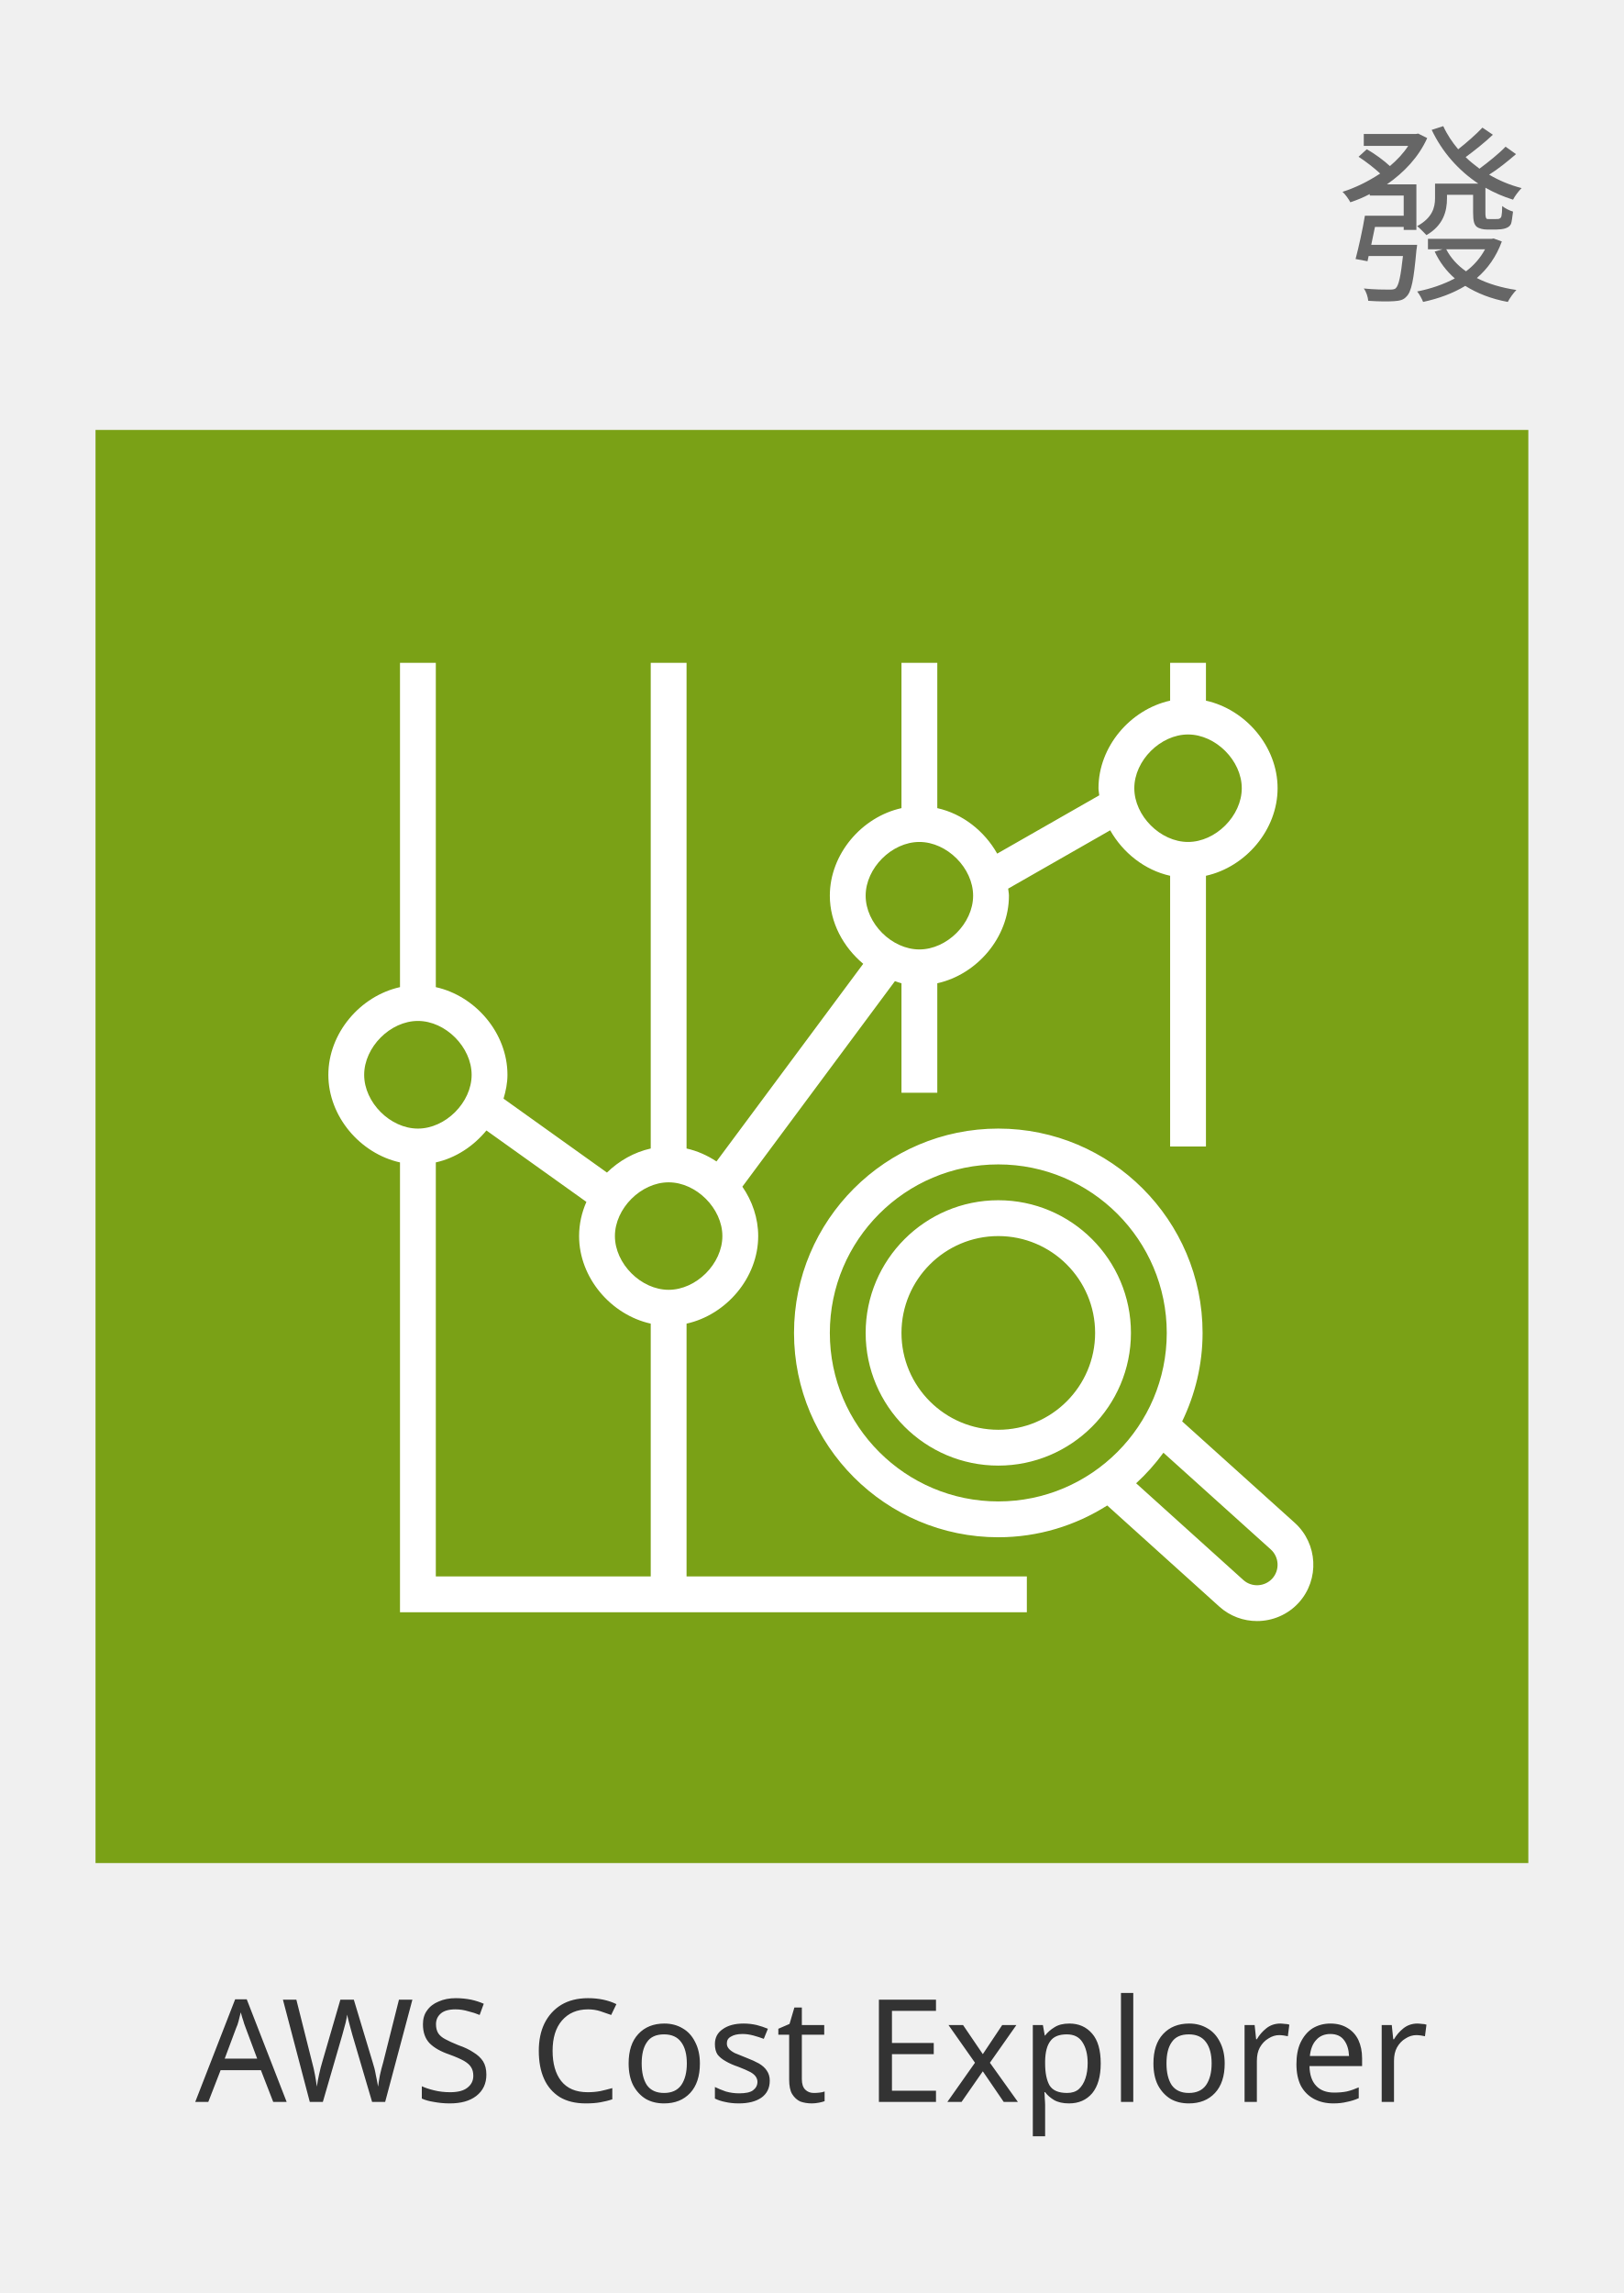
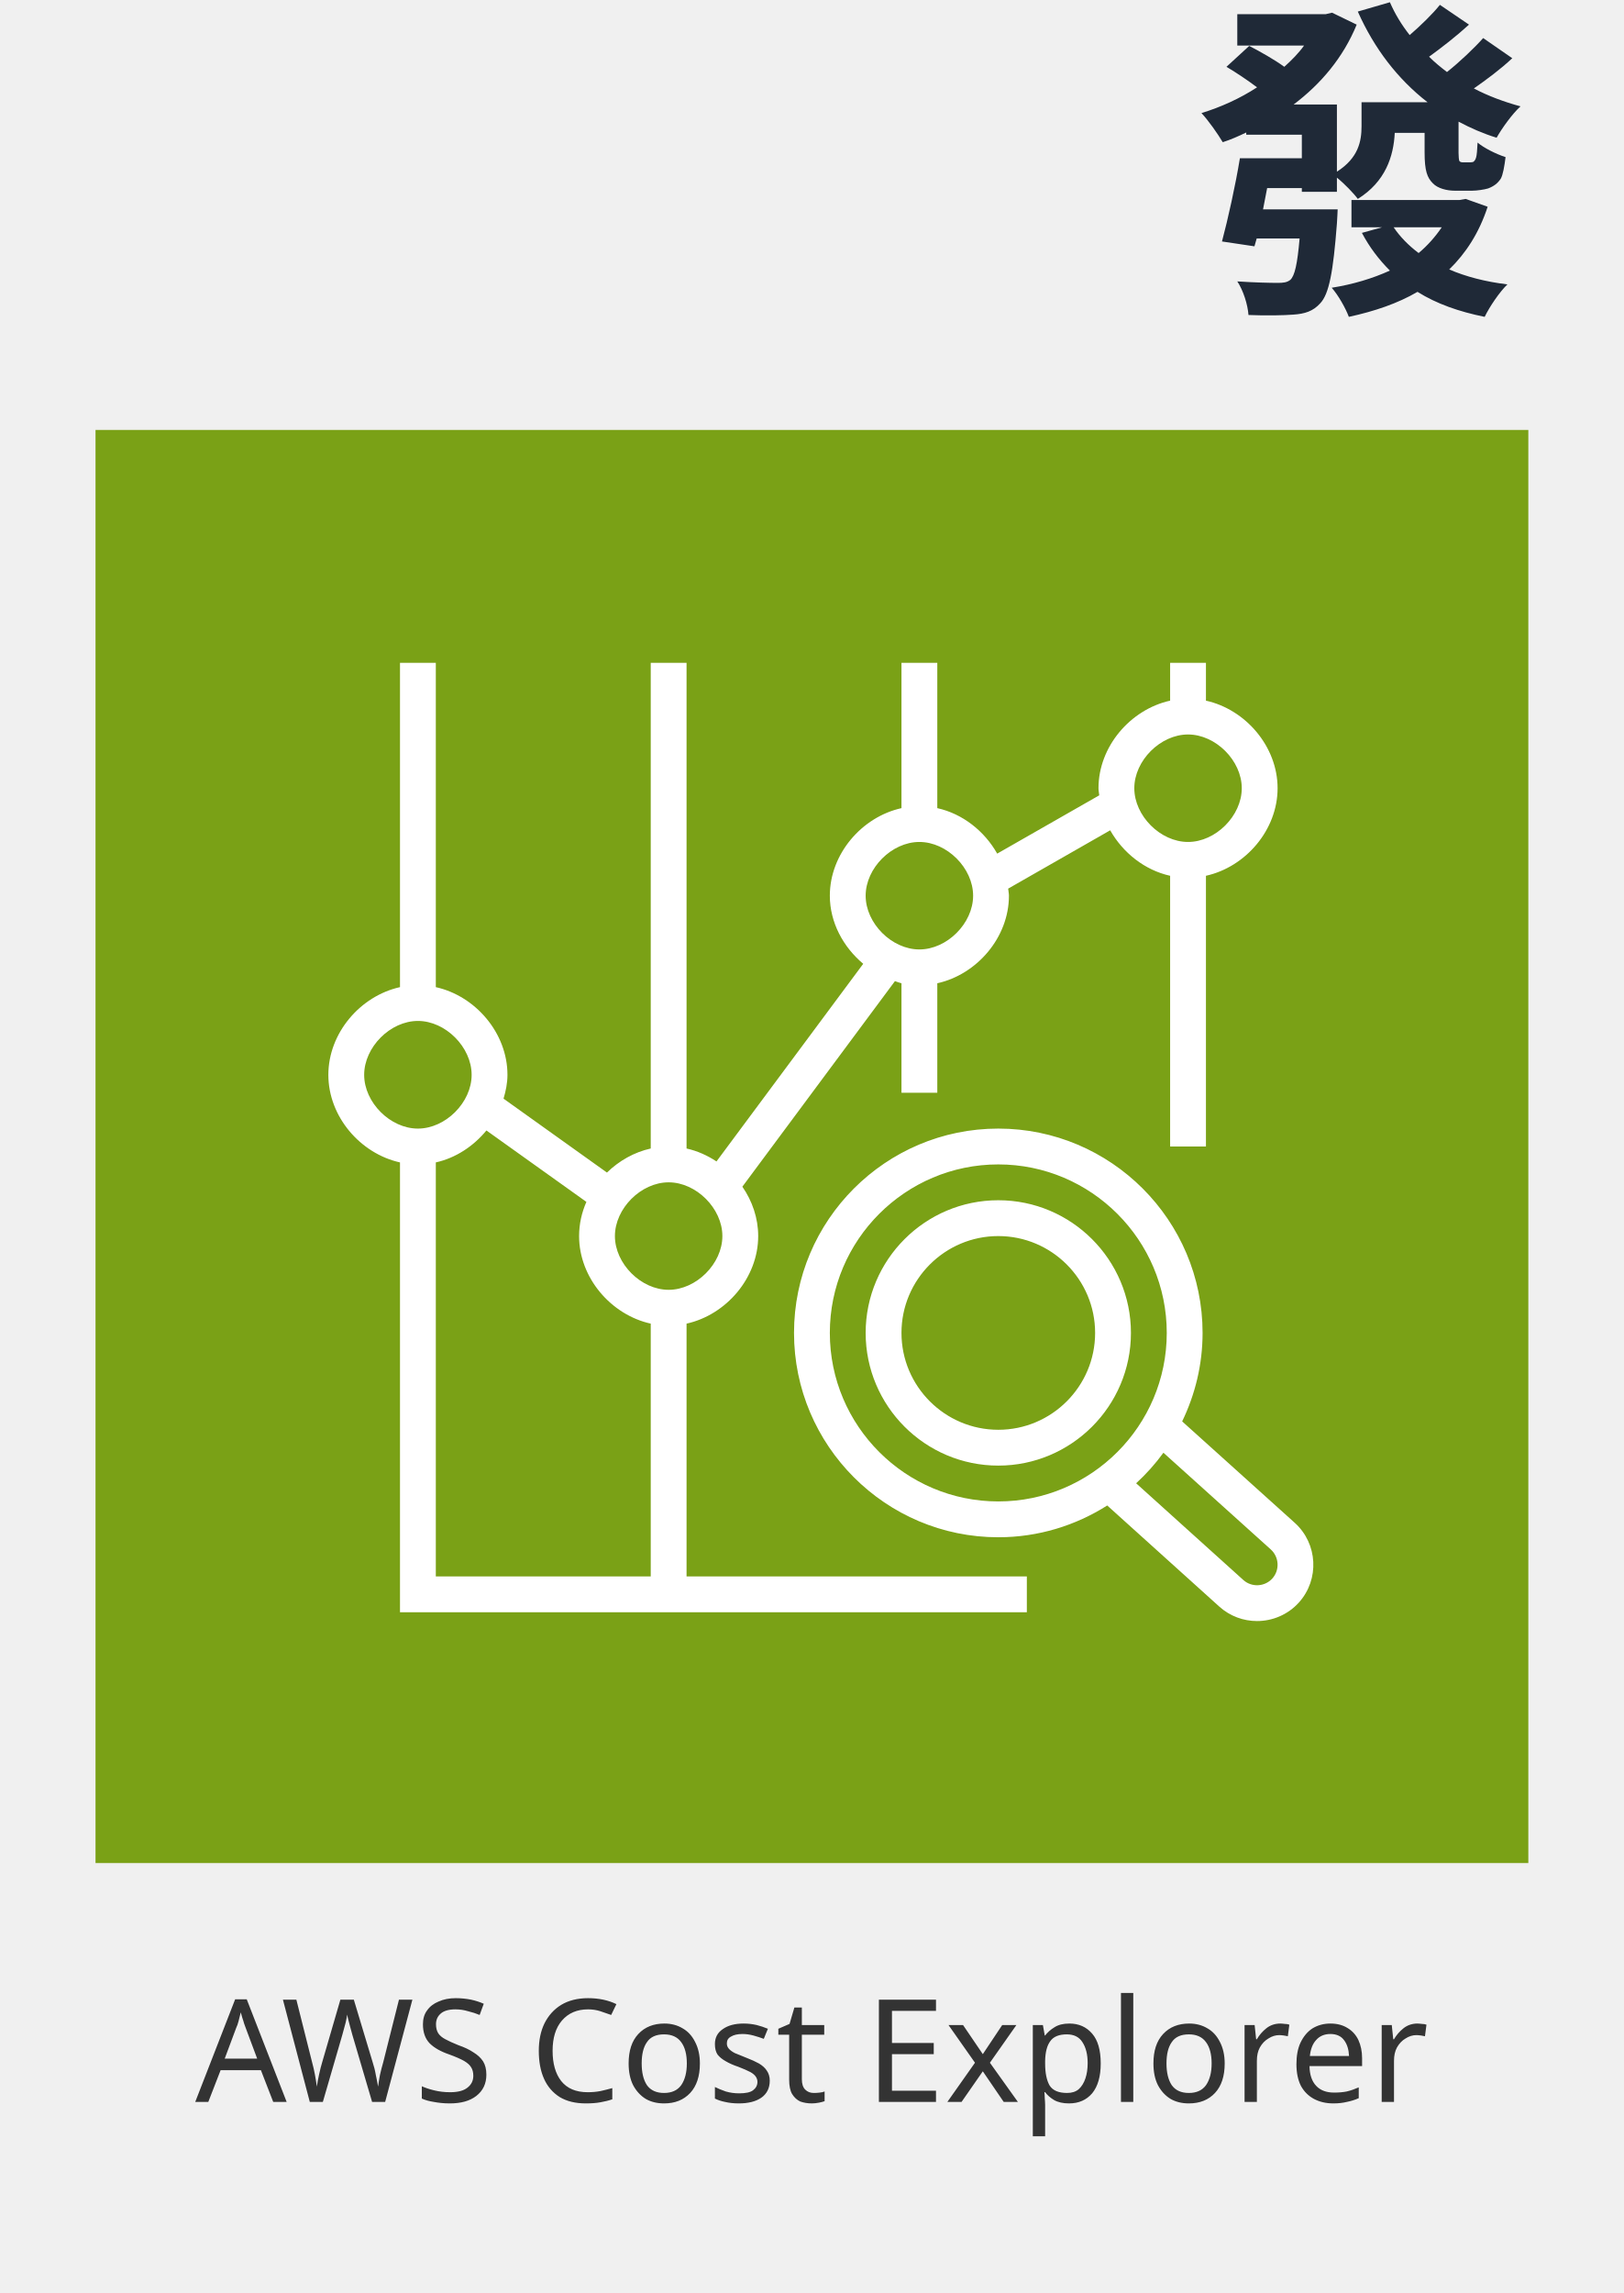
<svg xmlns="http://www.w3.org/2000/svg" width="17mm" height="24mm" viewBox="0 0 68 96">
-   <text id="tile-type-placeholder" x="64" y="12" font-family="sans-serif" font-size="8" text-anchor="end" fill="#666666">發</text>
+   <text id="tile-type-placeholder" x="64" y="12" font-family="sans-serif" font-size="14" text-anchor="end" font-weight="bold" fill="#1f2937">發</text>
  <g id="icon-placeholder" transform="translate(4, 18)">
    <g transform="translate(0.00, 0.00) scale(0.75)">
      <g id="Icon-Architecture/64/Arch_AWS-Cost-Explorer_64" stroke="none" stroke-width="1" fill="none" fill-rule="evenodd">
        <g id="Icon-Architecture-BG/64/AWS-Cost-Management" fill="#7AA116">
          <rect id="Rectangle" x="0" y="0" width="80" height="80" />
        </g>
        <path d="M50.406,55.813 C47.425,55.813 45,53.388 45,50.406 C45,47.425 47.425,45 50.406,45 C53.387,45 55.812,47.425 55.812,50.406 C55.812,53.388 53.387,55.813 50.406,55.813 L50.406,55.813 Z M50.406,43 C46.322,43 43,46.322 43,50.406 C43,54.49 46.322,57.813 50.406,57.813 C54.49,57.813 57.812,54.49 57.812,50.406 C57.812,46.322 54.49,43 50.406,43 L50.406,43 Z M65.707,64.114 C65.284,64.582 64.554,64.62 64.087,64.199 L58.102,58.8 C58.665,58.284 59.176,57.713 59.626,57.094 L65.621,62.494 C66.09,62.918 66.128,63.646 65.707,64.114 L65.707,64.114 Z M41,50.406 C41,45.22 45.219,41 50.406,41 C55.593,41 59.812,45.22 59.812,50.406 C59.812,55.593 55.593,59.813 50.406,59.813 C45.219,59.813 41,55.593 41,50.406 L41,50.406 Z M66.961,61.009 L60.672,55.345 C61.395,53.848 61.812,52.177 61.812,50.406 C61.812,44.117 56.695,39 50.406,39 C44.117,39 39,44.117 39,50.406 C39,56.696 44.117,61.813 50.406,61.813 C52.643,61.813 54.725,61.156 56.488,60.039 L62.749,65.686 C63.349,66.225 64.101,66.49 64.851,66.49 C65.713,66.49 66.572,66.14 67.193,65.452 C68.349,64.164 68.246,62.171 66.961,61.009 L66.961,61.009 Z M19,40.888 C20.116,40.641 21.103,39.982 21.826,39.105 L27.408,43.092 C27.146,43.687 27,44.333 27,45 C27,47.323 28.778,49.396 31,49.888 L31,64 L19,64 L19,40.888 Z M15,36 C15,34.454 16.458,32.991 18,32.991 C19.542,32.991 21,34.454 21,36 C21,37.542 19.542,39 18,39 C16.458,39 15,37.542 15,36 L15,36 Z M32,42 C33.542,42 35,43.458 35,45 C35,46.542 33.542,48 32,48 C30.458,48 29,46.542 29,45 C29,43.458 30.458,42 32,42 L32,42 Z M46,23 C47.542,23 49,24.458 49,26 C49,27.542 47.542,29 46,29 C44.458,29 43,27.542 43,26 C43,24.458 44.458,23 46,23 L46,23 Z M61,17 C62.542,17 64,18.458 64,20 C64,21.542 62.542,23 61,23 C59.458,23 58,21.542 58,20 C58,18.458 59.458,17 61,17 L61,17 Z M33,49.888 C35.221,49.396 37,47.323 37,45 C37,43.999 36.67,43.044 36.116,42.243 L44.635,30.769 C44.758,30.807 44.875,30.86 45,30.888 L45,37 L47,37 L47,30.888 C49.221,30.396 51,28.323 51,26 C51,25.866 50.968,25.737 50.957,25.605 L56.654,22.349 C57.364,23.605 58.582,24.574 60,24.888 L60,40 L62,40 L62,24.888 C64.221,24.396 66,22.323 66,20 C66,17.677 64.221,15.605 62,15.112 L62,13 L60,13 L60,15.112 C57.778,15.605 56,17.677 56,20 C56,20.134 56.031,20.263 56.043,20.396 L50.345,23.651 C49.635,22.395 48.418,21.426 47,21.112 L47,13 L45,13 L45,21.112 C42.778,21.605 41,23.677 41,26 C41,27.494 41.749,28.867 42.864,29.801 L34.671,40.834 C34.162,40.498 33.599,40.245 33,40.112 L33,13 L31,13 L31,40.112 C30.076,40.317 29.231,40.798 28.556,41.455 L22.781,37.329 C22.909,36.9 23,36.459 23,36 C23,33.672 21.221,31.597 19,31.104 L19,13 L17,13 L17,31.104 C14.778,31.597 13,33.672 13,36 C13,38.323 14.778,40.396 17,40.888 L17,66 L52,66 L52,64 L33,64 L33,49.888 Z" id="AWS-Cost-Explorer_Icon_64_Squid" fill="#FFFFFF" />
      </g>
    </g>
  </g>
  <text id="service-name-placeholder" x="34" y="88" font-family="sans-serif" font-size="6" text-anchor="middle" fill="#333333">AWS Cost Explorer</text>
</svg>
